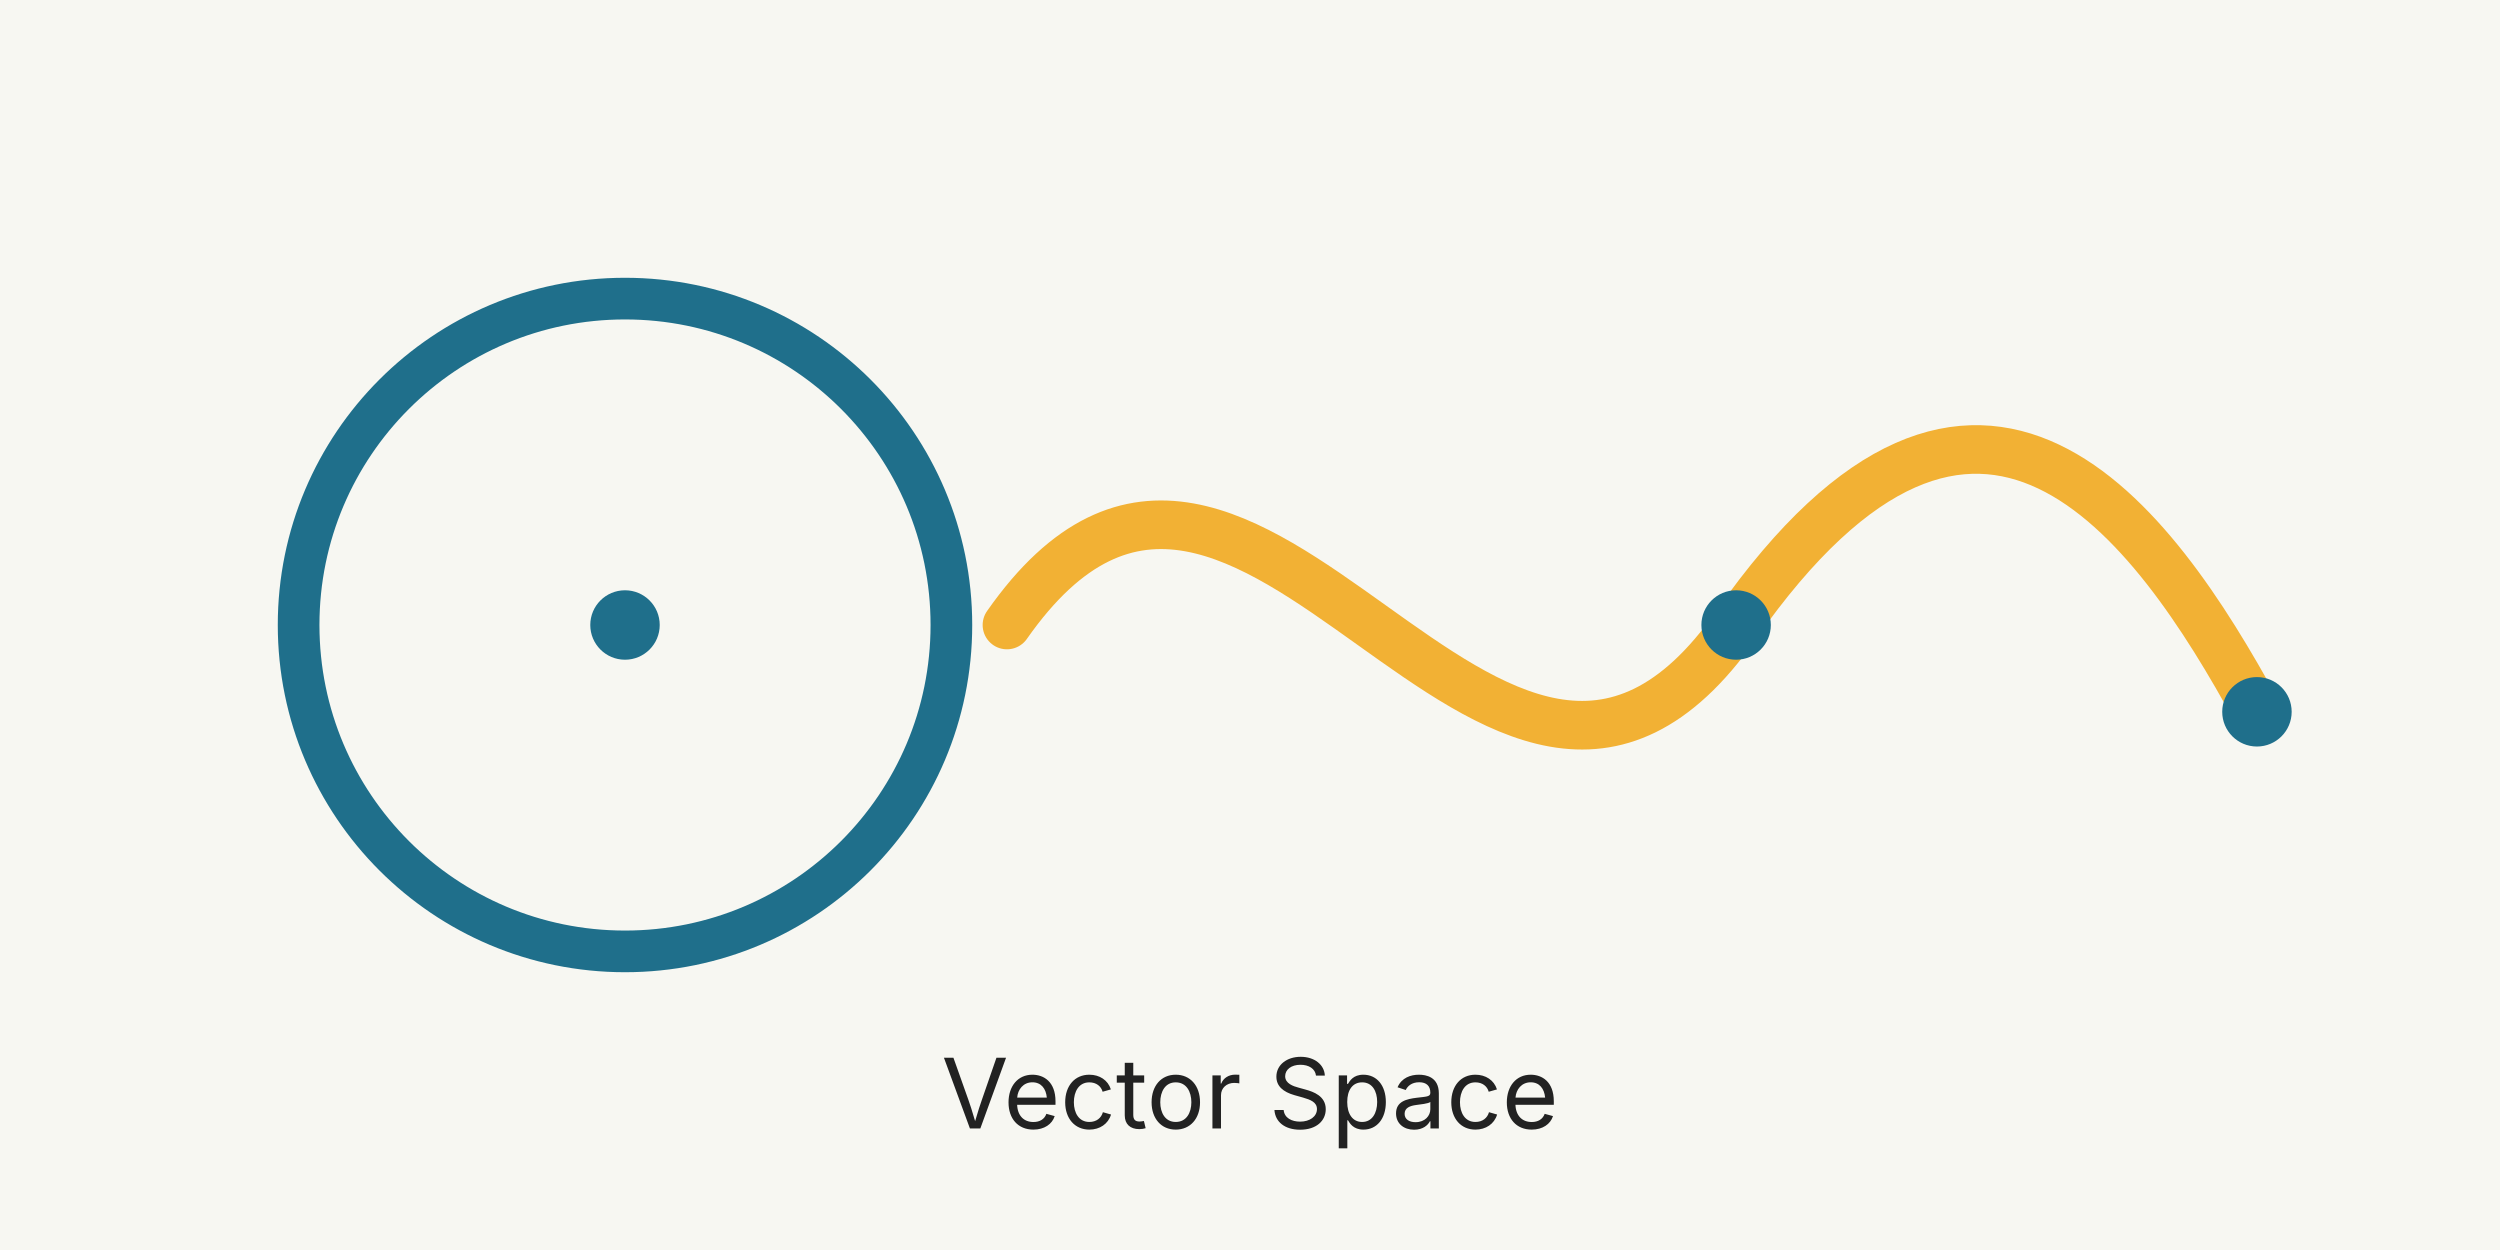
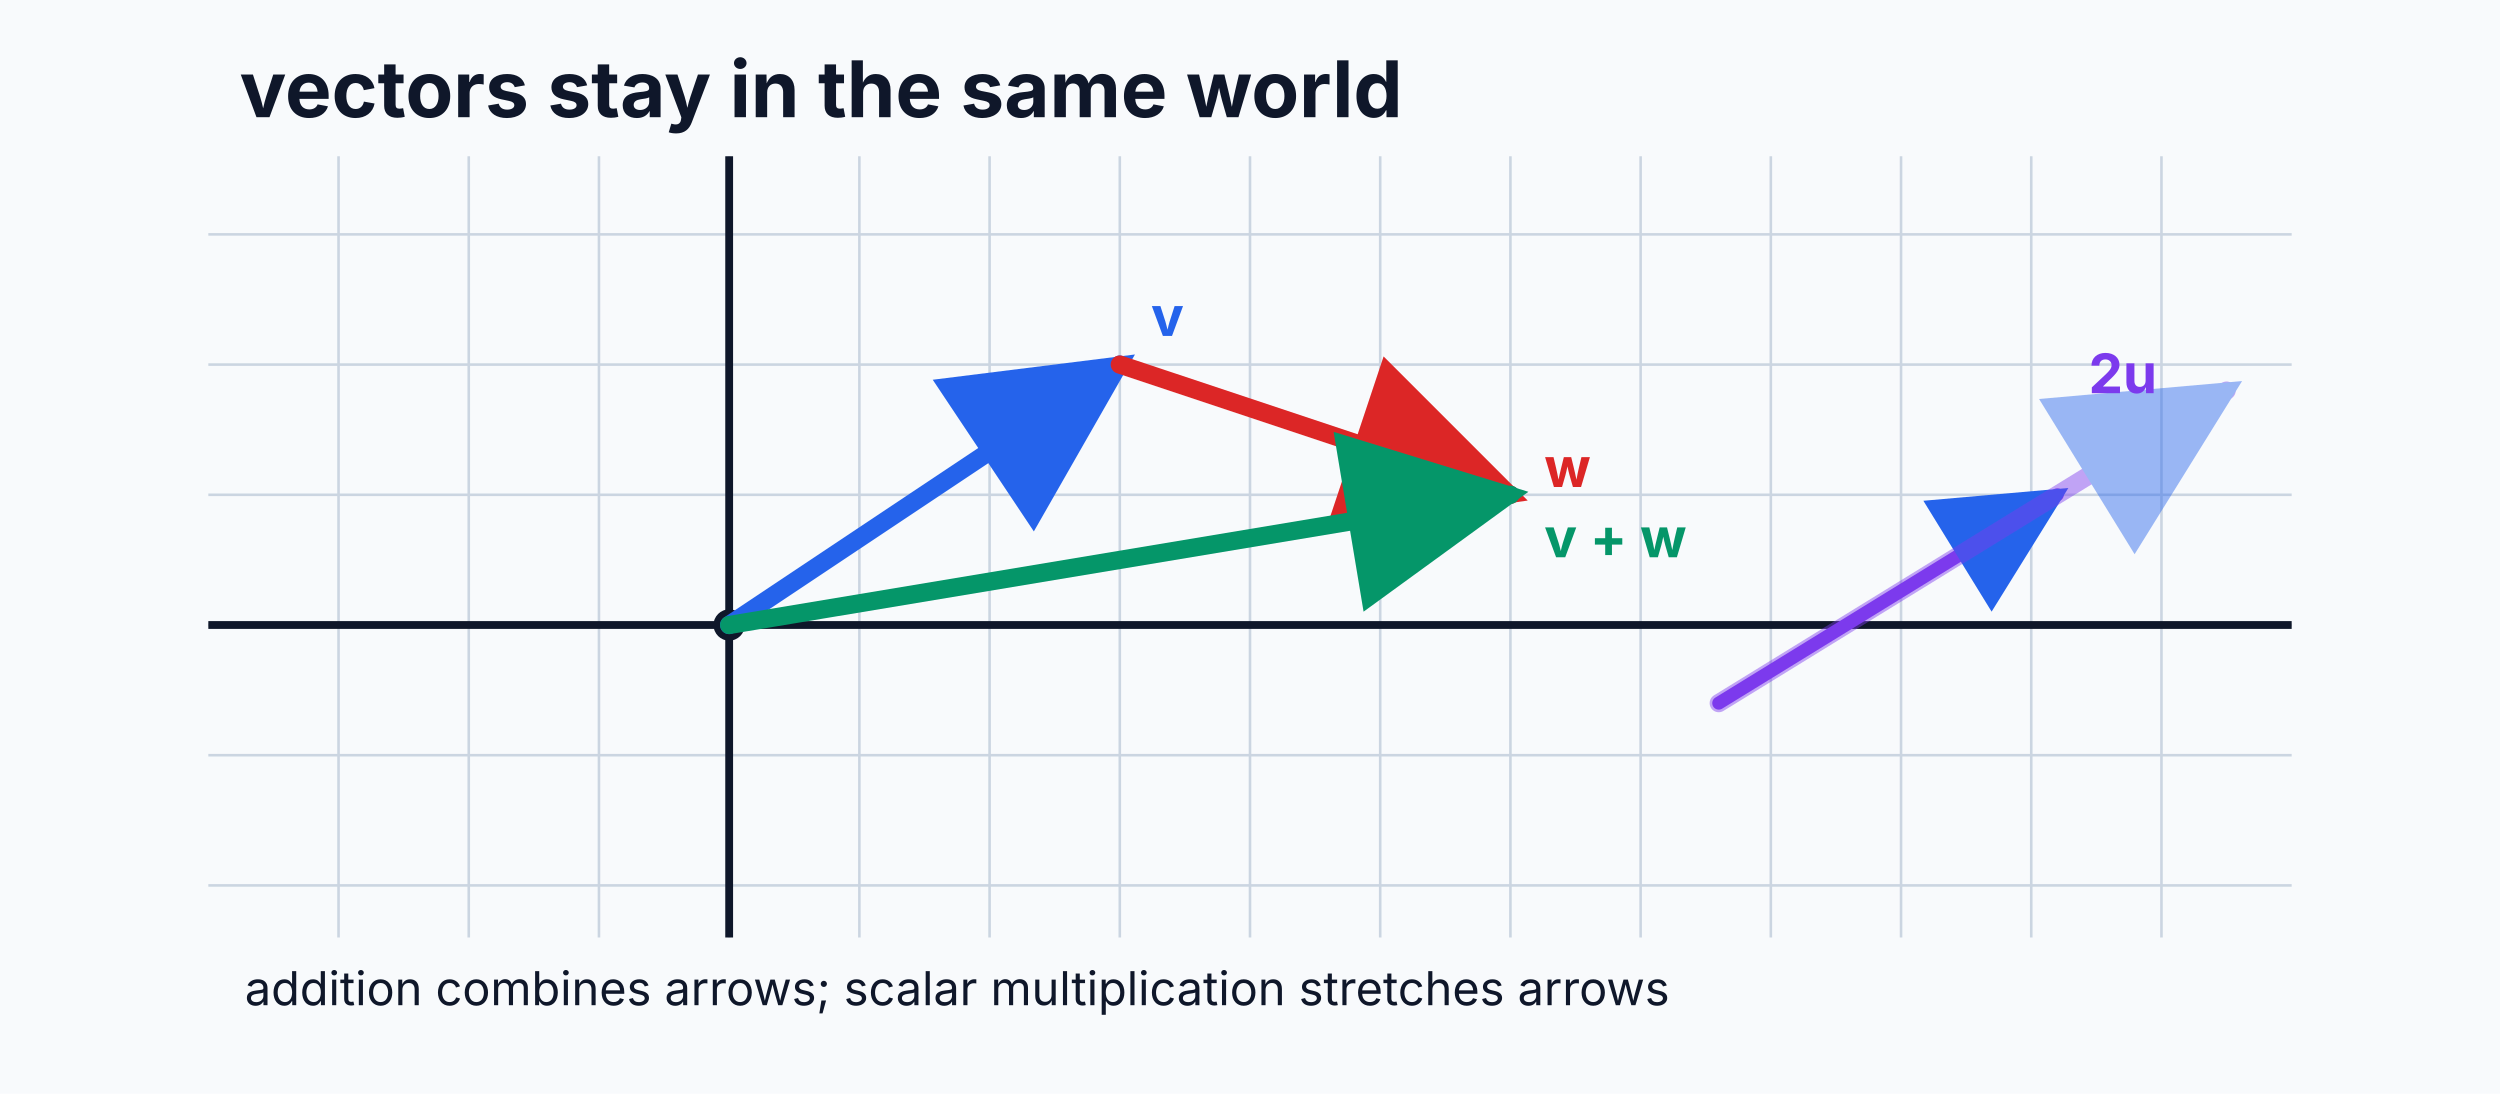
- <svg xmlns="http://www.w3.org/2000/svg" viewBox="0 0 720 360" role="img" aria-labelledby="title desc">
-   <rect width="720" height="360" fill="#f7f7f2" />
-   <circle cx="180" cy="180" r="94" fill="none" stroke="#1f6f8b" stroke-width="12" />
-   <path d="M290 180 C360 80 430 280 500 180 S620 150 650 205" fill="none" stroke="#f2b134" stroke-width="14" stroke-linecap="round" />
-   <g fill="#1f6f8b">
-     <circle cx="180" cy="180" r="10" />
-     <circle cx="500" cy="180" r="10" />
-     <circle cx="650" cy="205" r="10" />
+ <svg xmlns="http://www.w3.org/2000/svg" viewBox="0 0 960 420" role="img" aria-labelledby="title desc">
+   <rect width="960" height="420" fill="#f8fafc" />
+   <defs>
+     <marker id="arrow-blue" markerWidth="12" markerHeight="12" refX="10" refY="6" orient="auto">
+       <path d="M1 1 L11 6 L1 11 Z" fill="#2563eb" />
+     </marker>
+     <marker id="arrow-red" markerWidth="12" markerHeight="12" refX="10" refY="6" orient="auto">
+       <path d="M1 1 L11 6 L1 11 Z" fill="#dc2626" />
+     </marker>
+     <marker id="arrow-green" markerWidth="12" markerHeight="12" refX="10" refY="6" orient="auto">
+       <path d="M1 1 L11 6 L1 11 Z" fill="#059669" />
+     </marker>
+   </defs>
+   <g stroke="#cbd5e1" stroke-width="1">
+     <path d="M80 340 H880" />
+     <path d="M80 290 H880" />
+     <path d="M80 240 H880" />
+     <path d="M80 190 H880" />
+     <path d="M80 140 H880" />
+     <path d="M80 90 H880" />
+     <path d="M130 60 V360" />
+     <path d="M180 60 V360" />
+     <path d="M230 60 V360" />
+     <path d="M280 60 V360" />
+     <path d="M330 60 V360" />
+     <path d="M380 60 V360" />
+     <path d="M430 60 V360" />
+     <path d="M480 60 V360" />
+     <path d="M530 60 V360" />
+     <path d="M580 60 V360" />
+     <path d="M630 60 V360" />
+     <path d="M680 60 V360" />
+     <path d="M730 60 V360" />
+     <path d="M780 60 V360" />
+     <path d="M830 60 V360" />
  </g>
-   <text x="360" y="325" text-anchor="middle" font-family="Inter, Arial, sans-serif" font-size="28" fill="#222">Vector Space</text>
+   <g stroke="#0f172a" stroke-width="3">
+     <path d="M80 240 H880" />
+     <path d="M280 360 V60" />
+   </g>
+   <circle cx="280" cy="240" r="6" fill="#0f172a" />
+   <g fill="none" stroke-linecap="round" stroke-width="7">
+     <path d="M280 240 L430 140" stroke="#2563eb" marker-end="url(#arrow-blue)" />
+     <path d="M430 140 L580 190" stroke="#dc2626" marker-end="url(#arrow-red)" />
+     <path d="M280 240 L580 190" stroke="#059669" marker-end="url(#arrow-green)" />
+     <path d="M660 270 L790 190" stroke="#7c3aed" stroke-width="5" marker-end="url(#arrow-blue)" />
+     <path d="M660 270 L855 150" stroke="#7c3aed" stroke-width="7" opacity="0.45" marker-end="url(#arrow-blue)" />
+   </g>
+   <g font-family="Inter, Arial, sans-serif" fill="#0f172a">
+     <text x="92" y="45" font-size="30" font-weight="700">vectors stay in the same world</text>
+     <text x="94" y="386" font-size="18">addition combines arrows; scalar multiplication stretches arrows</text>
+     <text x="442" y="129" font-size="21" font-weight="700" fill="#2563eb">v</text>
+     <text x="593" y="187" font-size="21" font-weight="700" fill="#dc2626">w</text>
+     <text x="593" y="214" font-size="21" font-weight="700" fill="#059669">v + w</text>
+     <text x="802" y="151" font-size="21" font-weight="700" fill="#7c3aed">2u</text>
+   </g>
</svg>
